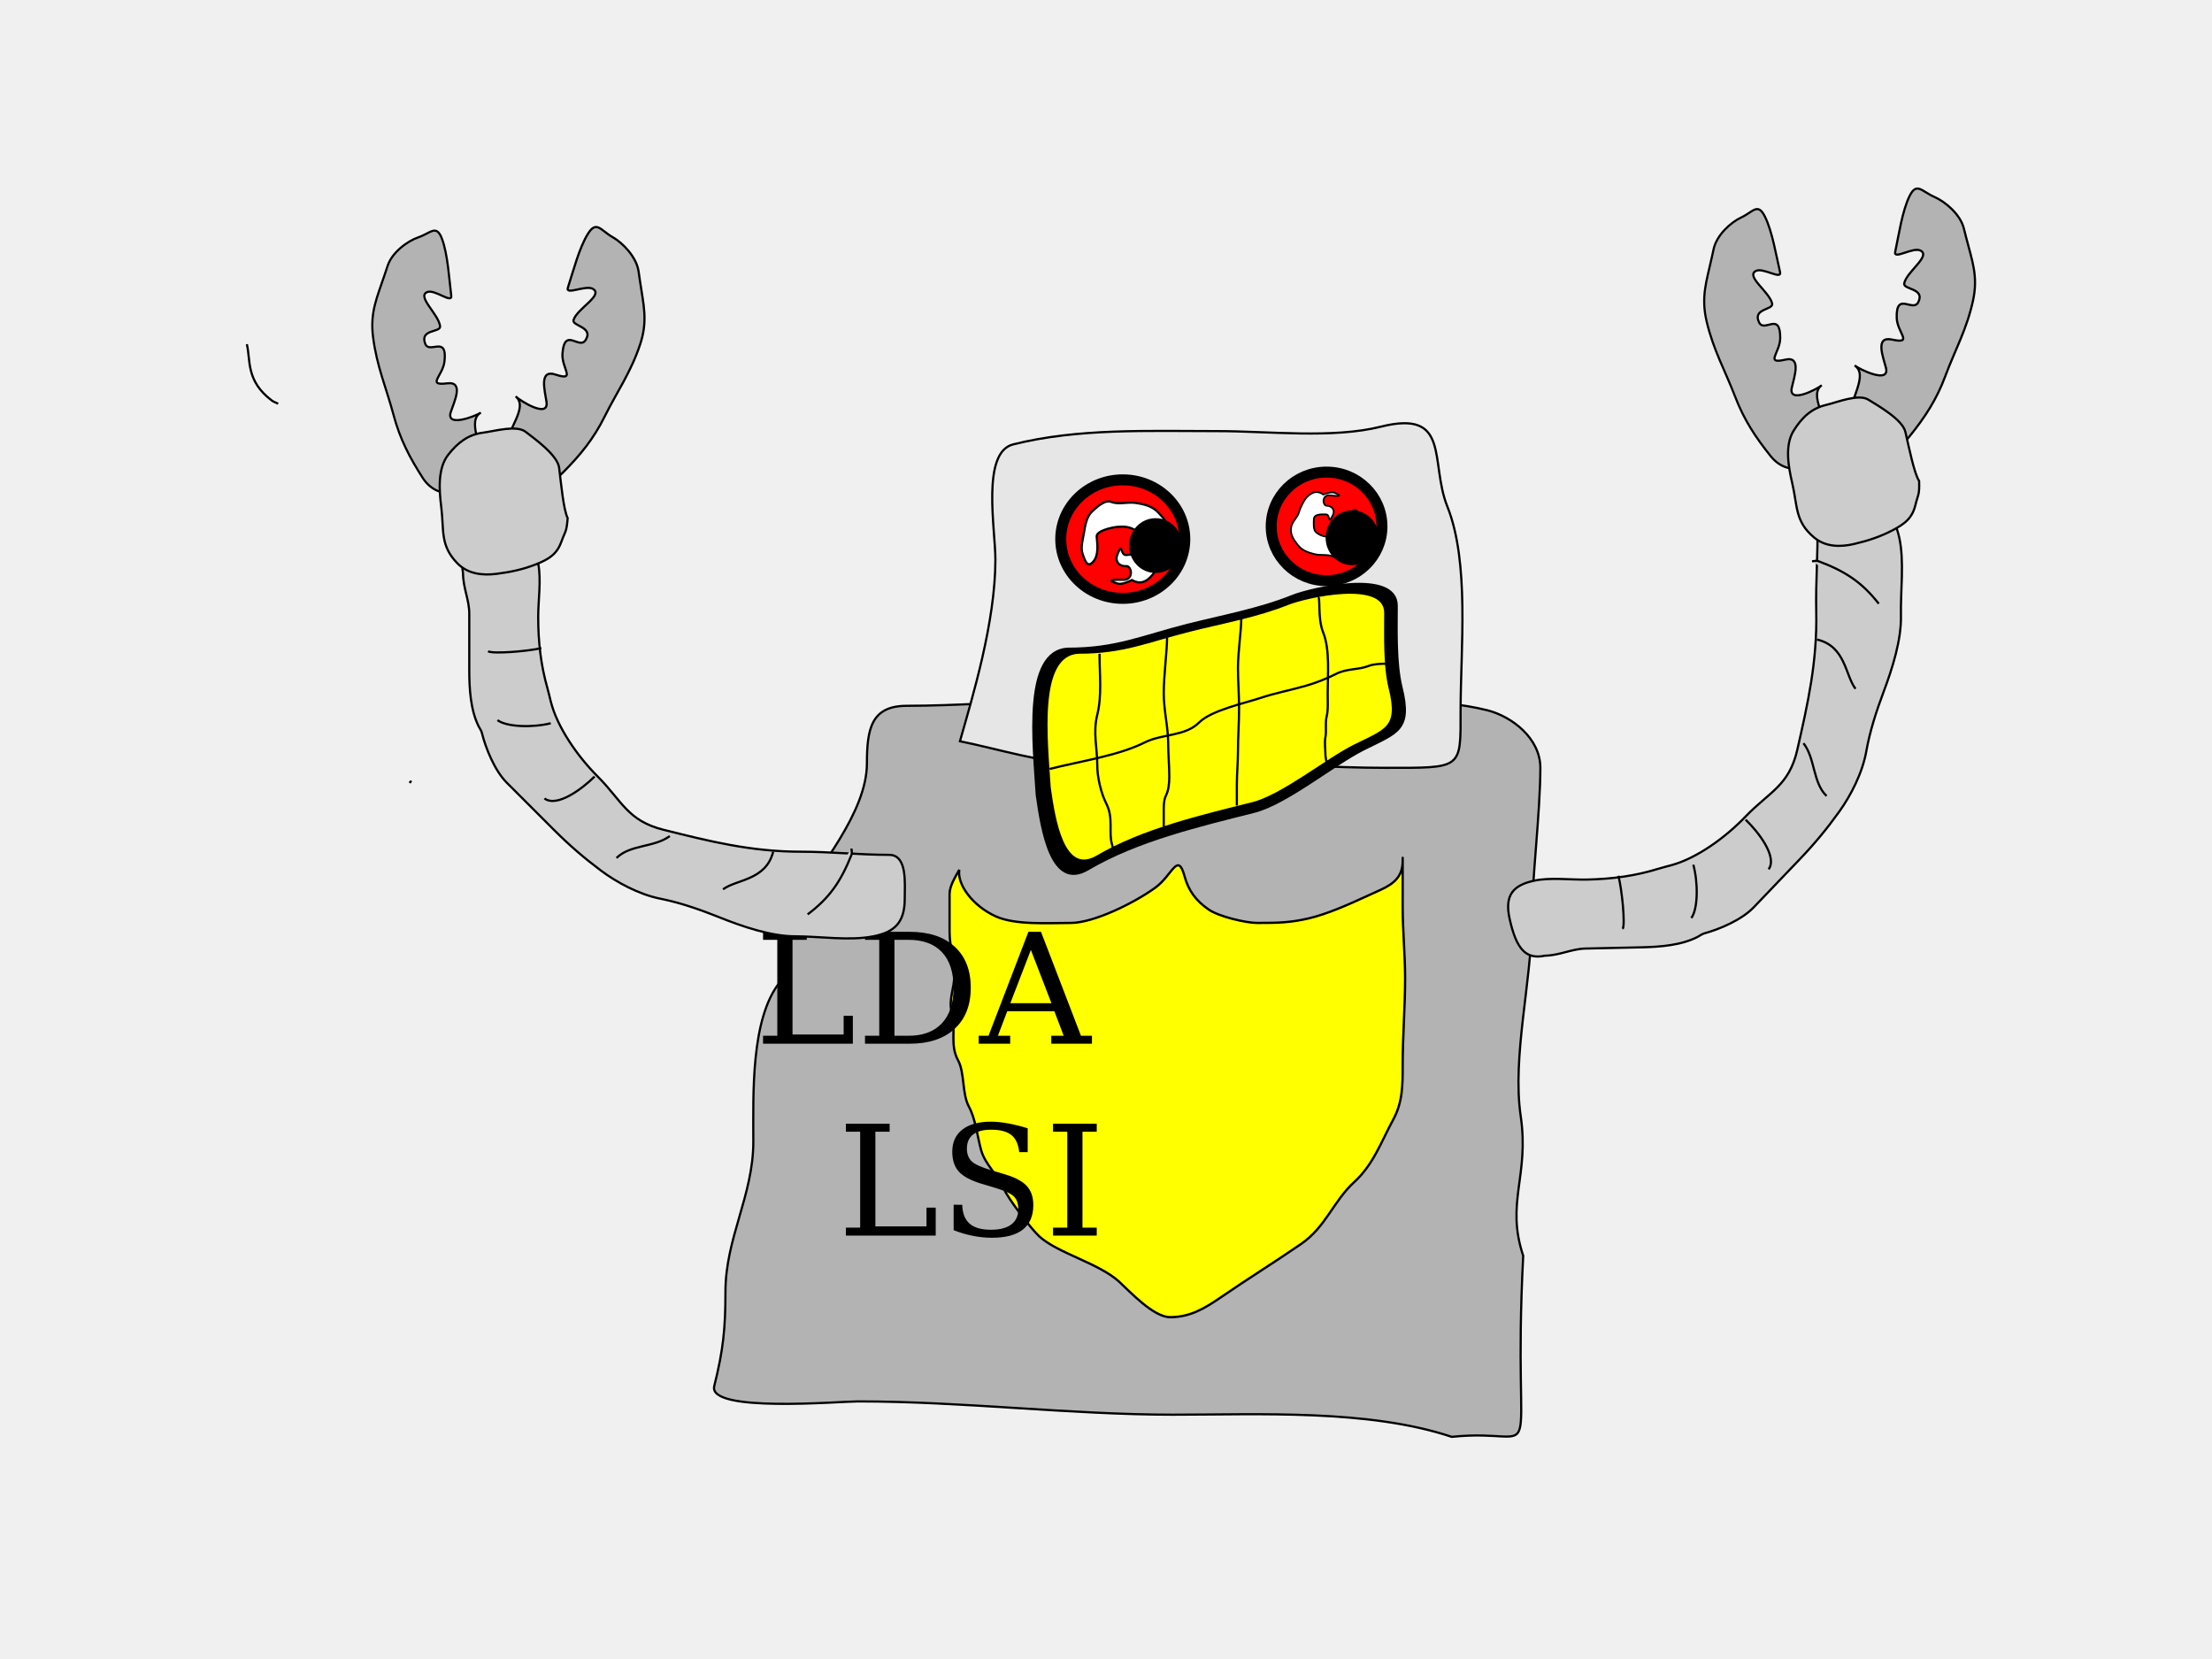
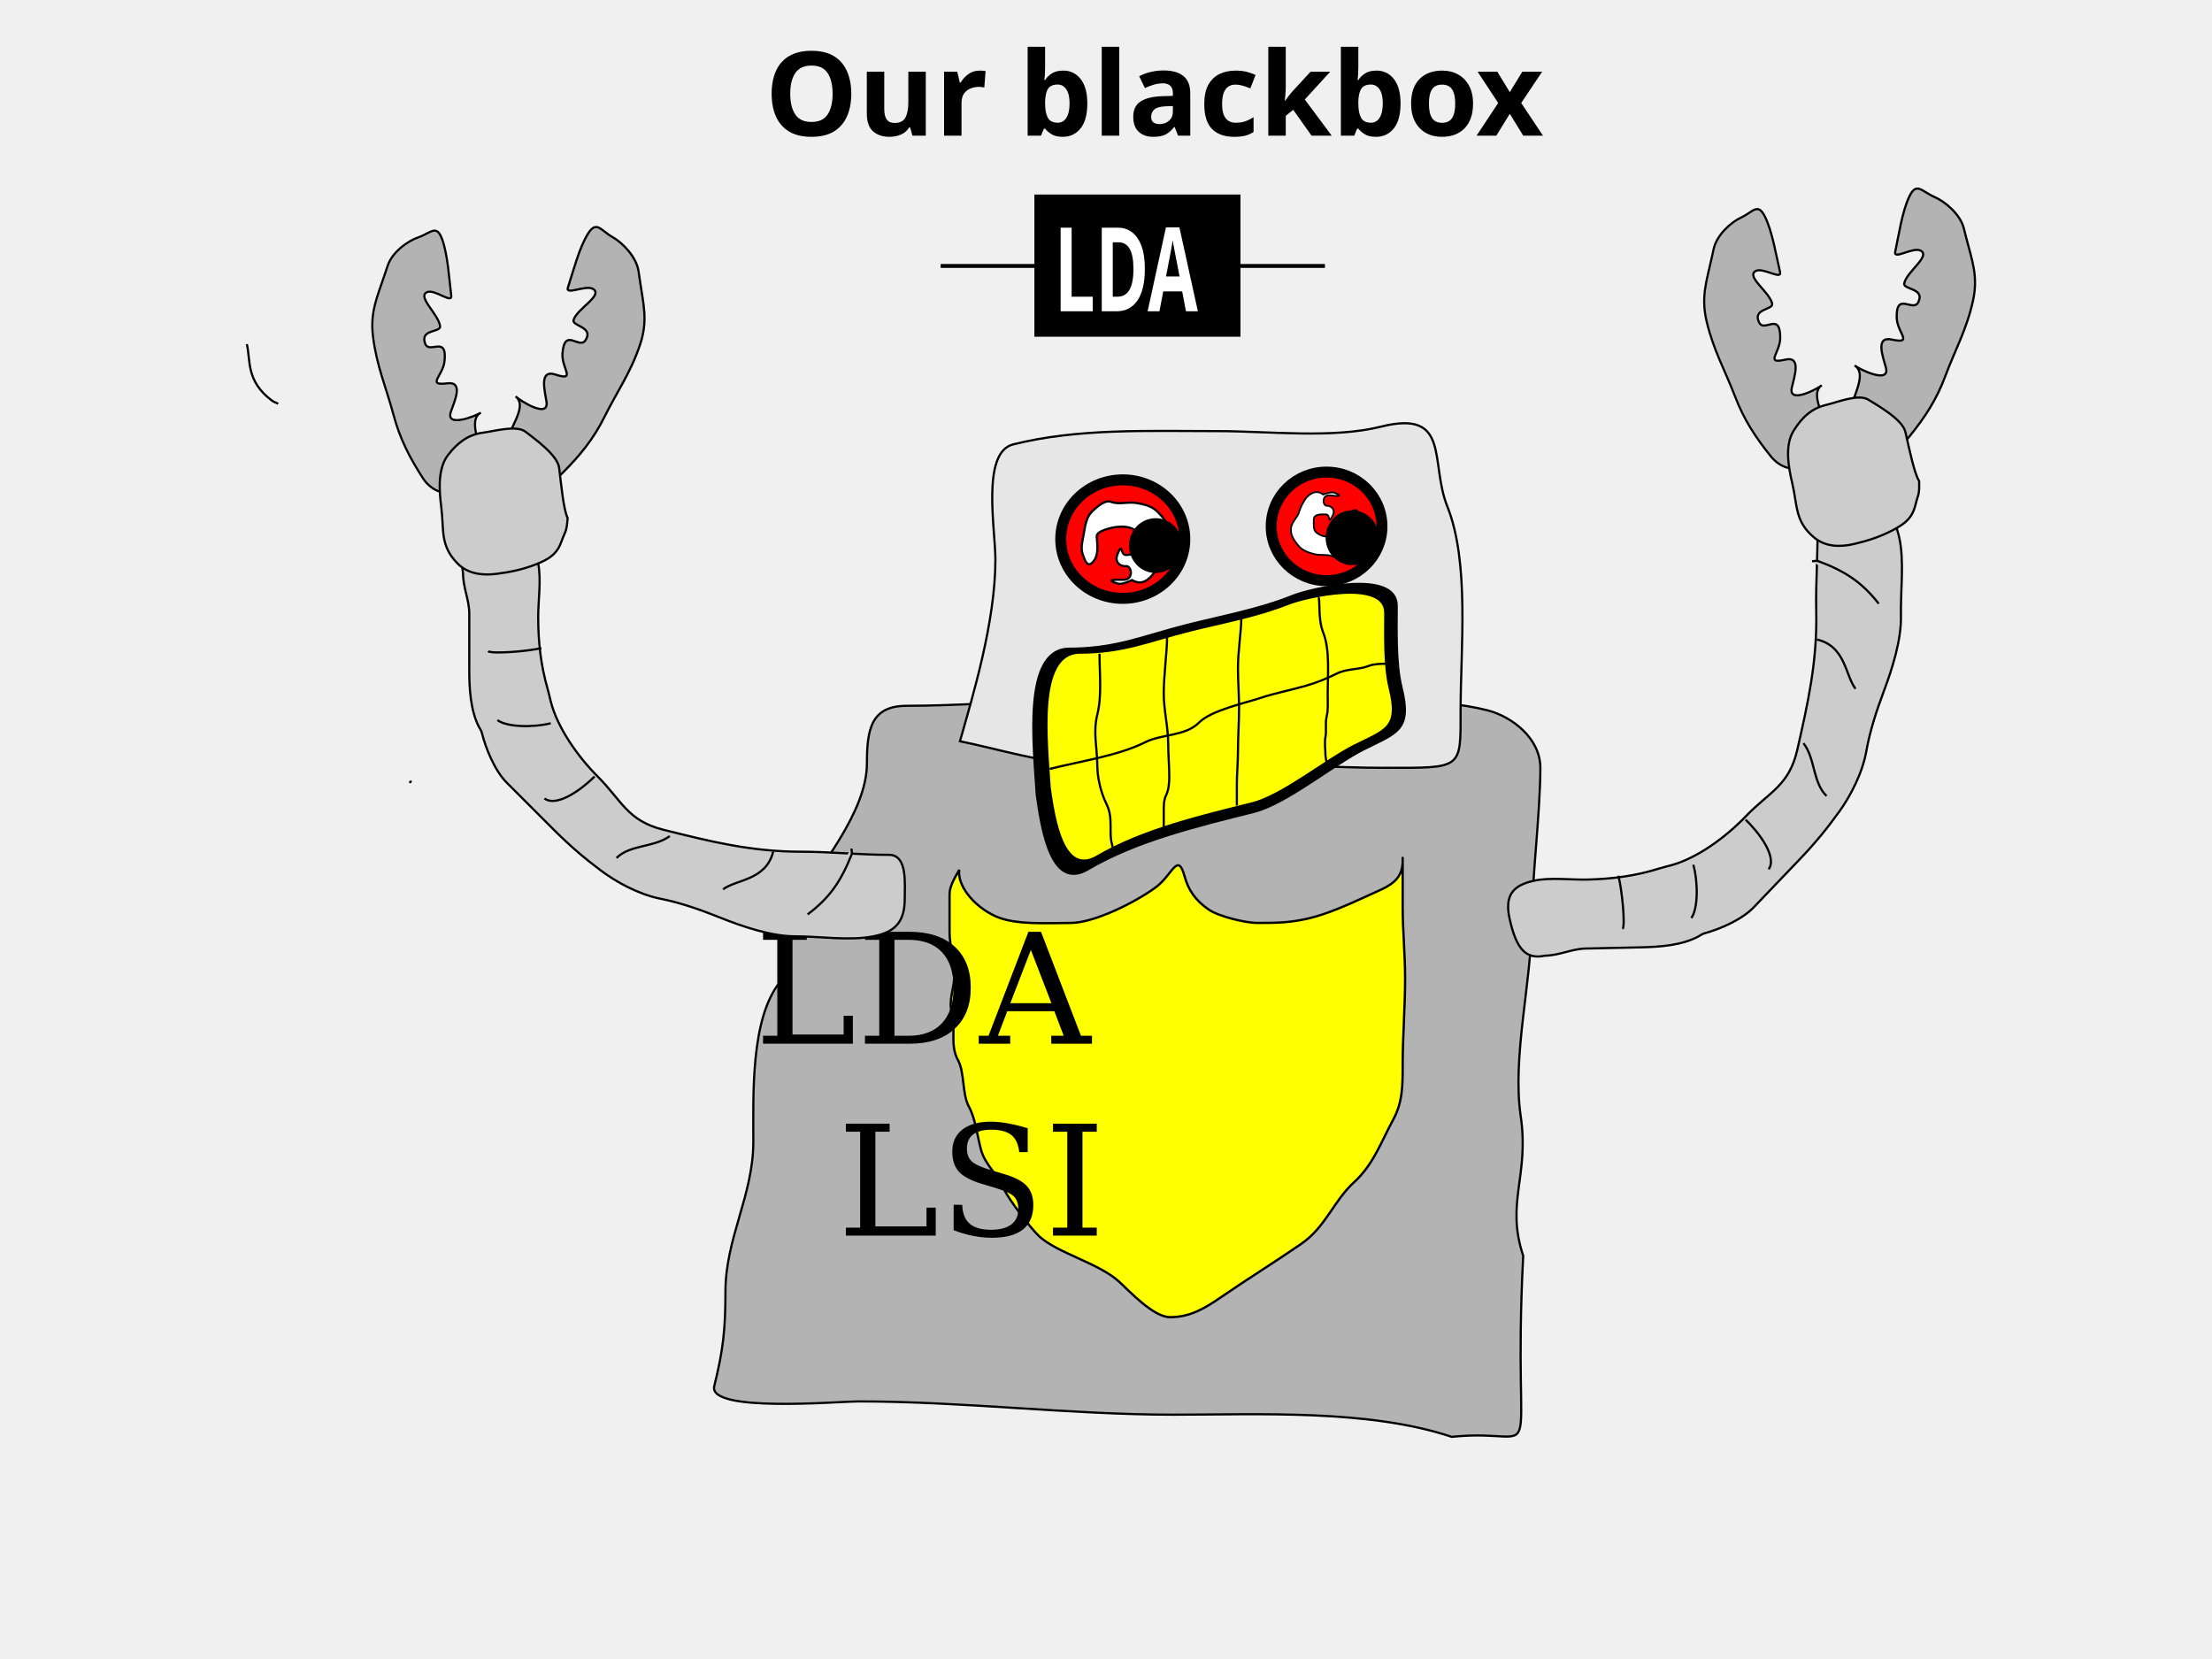
<svg xmlns="http://www.w3.org/2000/svg" width="453.543" height="340.157" id="svg2" version="1.0">
  <defs id="defs4">
    </defs>
  <g id="layer1" transform="translate(4.149475e-6,-698.0315)">
    <g id="g4750" transform="matrix(0.4496515,0,0,0.4496515,795.1055,526.0141)">
      <path id="path4560" d="M -1655.714,539.505 C -1653.905,546.741 -1656.316,556.197 -1644.286,565.219 C -1643.434,565.858 -1642.381,566.172 -1641.429,566.648" style="fill:none;fill-rule:evenodd;stroke:#000000;stroke-width:1px;stroke-linecap:butt;stroke-linejoin:miter;stroke-opacity:1" />
      <path id="path4574" d="M -1581.429,739.505 C -1581.178,738.88 -1580.476,738.553 -1581.429,739.505 z" style="fill:none;fill-rule:evenodd;stroke:#000000;stroke-width:1px;stroke-linecap:butt;stroke-linejoin:miter;stroke-opacity:1" />
      <g transform="translate(-688.0848,-26.73454)" id="g4605">
        <path style="fill:#b3b3b3;fill-rule:evenodd;stroke:#000000;stroke-width:1px;stroke-linecap:butt;stroke-linejoin:miter;stroke-opacity:1" d="M -541.442,731.134 C -533.004,748.01 -579.142,729.113 -598.01,729.113 C -620.754,729.113 -643.794,731.134 -666.701,731.134 C -682.848,731.134 -684.883,741.582 -684.883,757.398 C -684.883,779.832 -707.206,805.376 -717.208,822.047 C -719.427,825.745 -721.881,853.782 -724.575,857.149 C -737.9,873.805 -736.676,908.054 -736.676,929.88 C -736.676,954.394 -749.39,973.811 -749.39,998.325 C -749.39,1014.99 -750.366,1024.821 -754.491,1041.322 C -757.556,1053.58 -697.638,1048.322 -688.924,1048.322 C -640.915,1048.322 -591.962,1054.382 -545.482,1054.382 C -505.826,1054.382 -456.175,1051.827 -418.203,1064.484 C -373.564,1059.805 -390.986,1086.491 -385.616,981.918 C -393.714,957.624 -382.73,945.568 -386.757,918.227 C -390.739,891.196 -381.736,856.595 -381.736,829.313 C -381.736,811.741 -377.797,779.556 -377.797,759.418 C -377.797,745.898 -390.831,735.956 -402.041,733.154 C -425.086,727.393 -452.675,729.113 -476.792,729.113 C -494.054,729.113 -508.224,729.395 -523.259,733.154 C -528.145,734.375 -537.467,731.929 -541.442,731.134 z" id="path4607" />
        <path style="fill:#e6e6e6;fill-rule:evenodd;stroke:#000000;stroke-width:1px;stroke-linecap:butt;stroke-linejoin:miter;stroke-opacity:1" d="M -642.457,747.296 C -636.739,727.077 -626.295,693.069 -626.295,664.464 C -626.295,650.5 -632.793,615.581 -618.213,611.936 C -588.593,604.53 -556.961,605.875 -525.279,605.875 C -501.577,605.875 -472.627,609.379 -450.528,603.854 C -418.48,595.842 -428.301,620.027 -420.223,640.22 C -409.999,665.78 -414.163,704.85 -414.163,733.154 C -414.163,760.214 -413.153,759.418 -448.508,759.418 C -473.154,759.418 -496.364,757.398 -521.239,757.398 C -543.462,757.398 -565.685,757.398 -587.909,757.398 C -604.087,757.398 -625.586,750.67 -642.457,747.296 z" id="path4609" />
        <path style="fill:#000000;fill-rule:evenodd;stroke:#000000;stroke-width:1.077px;stroke-linecap:butt;stroke-linejoin:miter;stroke-opacity:1" d="M -607.379,771.777 C -605.089,788.048 -600.708,815.464 -584.1,805.635 C -561.816,792.447 -533.214,785.703 -508.308,779.422 C -493.723,775.744 -472.169,757.918 -458.503,751.025 C -443.076,743.245 -436.286,742.371 -441.179,722.629 C -443.853,711.838 -443.344,696.322 -443.344,685.494 C -443.344,668.686 -482.191,677.578 -490.985,681.126 C -505.93,687.156 -522.568,690.183 -538.625,694.232 C -559.645,699.533 -571.018,705.154 -593.303,705.154 C -613.654,706.189 -608.898,747.988 -607.379,771.777 z" id="path4611" />
        <path style="fill:#ffff00;fill-rule:evenodd;stroke:#000000;stroke-width:1px;stroke-linecap:butt;stroke-linejoin:miter;stroke-opacity:1" d="M -601.546,768.509 C -599.41,783.559 -595.323,808.915 -579.828,799.824 C -559.038,787.626 -532.353,781.389 -509.117,775.58 C -495.509,772.178 -475.4,755.691 -462.65,749.316 C -448.257,742.12 -441.923,741.312 -446.487,723.052 C -448.982,713.072 -448.508,698.722 -448.508,688.707 C -448.508,673.161 -484.75,681.385 -492.954,684.667 C -506.898,690.244 -522.421,693.043 -537.401,696.788 C -557.012,701.691 -567.622,706.89 -588.414,706.89 C -607.4,707.847 -602.963,746.507 -601.546,768.509 z" id="path4613" />
        <path style="fill:none;fill-rule:evenodd;stroke:#000000;stroke-width:1px;stroke-linecap:butt;stroke-linejoin:miter;stroke-opacity:1" d="M -601.546,759.923 C -587.289,756.312 -570.359,753.926 -558.109,747.801 C -550.157,743.825 -539.809,745.158 -533.361,738.71 C -527.83,733.179 -512.475,729.896 -505.581,727.598 C -498.56,725.258 -492.11,724.11 -484.873,722.042 C -479.929,720.63 -475.309,718.775 -470.731,716.486 C -465.894,714.068 -460.636,714.772 -456.084,712.951 C -453.827,712.048 -450.401,711.941 -448.003,711.941" id="path4615" />
        <path style="fill:none;fill-rule:evenodd;stroke:#000000;stroke-width:1px;stroke-linecap:butt;stroke-linejoin:miter;stroke-opacity:1" d="M -479.317,681.636 C -477.805,681.031 -479.615,690.742 -476.792,697.799 C -473.692,705.548 -474.772,716.985 -474.772,725.578 C -474.772,729.096 -474.481,733 -475.277,736.184 C -475.977,738.987 -475.246,742.595 -475.782,745.276 C -476.299,747.863 -475.782,751.2 -475.782,753.862 C -475.782,754.418 -475.397,756.174 -475.277,756.893" id="path4617" />
        <path style="fill:none;fill-rule:evenodd;stroke:#000000;stroke-width:1px;stroke-linecap:butt;stroke-linejoin:miter;stroke-opacity:1" d="M -514.168,691.233 C -514.168,697.074 -515.683,706.198 -515.683,713.961 C -515.683,720.091 -515.178,726.106 -515.178,732.144 C -515.178,738.795 -515.683,745.314 -515.683,751.842 C -515.683,756.851 -516.188,761.846 -516.188,766.994 C -516.188,770.193 -516.188,773.392 -516.188,776.591" id="path4619" />
        <path style="fill:none;fill-rule:evenodd;stroke:#000000;stroke-width:1px;stroke-linecap:butt;stroke-linejoin:miter;stroke-opacity:1" d="M -548.008,699.819 C -548.008,706.334 -549.523,717.001 -549.523,725.578 C -549.523,733.245 -547.503,740.85 -547.503,748.306 C -547.503,753.297 -546.998,758.406 -546.998,763.459 C -546.998,766.443 -547.292,769.603 -548.513,772.045 C -549.638,774.295 -549.523,777.393 -549.523,780.126 C -549.523,782.146 -549.523,784.167 -549.523,786.187" id="path4621" />
        <path style="fill:none;fill-rule:evenodd;stroke:#000000;stroke-width:1px;stroke-linecap:butt;stroke-linejoin:miter;stroke-opacity:1" d="M -578.817,707.395 C -578.817,716.453 -577.649,726.461 -579.828,735.174 C -581.886,743.407 -579.828,750.239 -579.828,758.408 C -579.828,763.805 -578.118,770.919 -575.787,775.58 C -574.103,778.949 -573.767,781.827 -573.767,785.682 C -573.767,788.463 -573.886,791.265 -573.262,793.763 C -573.098,794.417 -572.893,795.239 -572.756,795.783" id="path4623" />
        <path style="fill:#ff0000;stroke:#000000;stroke-width:5;stroke-miterlimit:4;stroke-dasharray:none;stroke-opacity:1" id="path4625" d="M -539.927,655.12 A 28.284,27.022 0 1 1 -596.495,655.12 A 28.284,27.022 0 1 1 -539.927,655.12 z" />
        <path style="fill:#ff0000;stroke:#000000;stroke-width:5;stroke-miterlimit:4;stroke-dasharray:none;stroke-opacity:1" id="path4627" d="M -450.023,649.311 A 25.254,24.749 0 1 1 -500.531,649.311 A 25.254,24.749 0 1 1 -450.023,649.311 z" />
        <path style="fill:#ffffff;fill-rule:evenodd;stroke:#000000;stroke-width:1px;stroke-linecap:butt;stroke-linejoin:miter;stroke-opacity:1" d="M -564.04,673.789 C -560.719,675.715 -557.757,675.162 -554.628,671.384 C -553.096,669.534 -551.197,664.328 -550.904,662.41 C -550.408,659.157 -547.703,656.859 -547.181,653.437 C -546.47,648.78 -549.659,645.424 -552.242,642.751 C -554.96,639.939 -558.919,639.13 -562.269,638.619 C -566.055,638.042 -570.02,639.489 -573.473,638.149 C -576.514,636.97 -580.397,640.887 -582.194,642.519 C -584.601,644.703 -585.376,648.755 -585.871,651.995 C -586.418,655.584 -587.626,658.811 -586.435,662.194 C -585.417,665.085 -584.253,668.517 -581.579,665.289 C -579.187,662.402 -579.744,657.816 -580.103,653.99 C -580.352,651.335 -573.172,649.789 -570.879,649.573 C -567.306,649.238 -565.032,649.484 -562.094,651.285 C -559.981,652.581 -560.09,656.421 -559.878,658.687 C -559.554,662.132 -564.301,662.146 -566.635,662.365 C -569.475,662.631 -568.202,655.787 -570.705,662.239 C -571.98,665.527 -569.52,667.708 -566.666,667.441 C -564.168,667.206 -562.935,673.823 -568.111,673.664 C -572.104,673.541 -576.228,673.714 -570.483,675.408 C -568.666,675.945 -565.328,674.45 -564.04,673.789 z" id="path4629" />
        <path style="fill:#ffffff;fill-rule:evenodd;stroke:#000000;stroke-width:0.781px;stroke-linecap:butt;stroke-linejoin:miter;stroke-opacity:1" d="M -476.766,634.783 C -479.207,633.044 -481.549,633.258 -484.257,635.966 C -485.583,637.292 -487.438,641.199 -487.806,642.669 C -488.429,645.161 -490.699,646.75 -491.354,649.372 C -492.246,652.939 -490.013,655.78 -488.2,658.046 C -486.293,660.43 -483.275,661.347 -480.709,661.989 C -477.808,662.714 -474.621,661.878 -472.034,663.172 C -469.757,664.31 -466.454,661.549 -464.937,660.412 C -462.908,658.89 -462.009,655.797 -461.389,653.315 C -460.701,650.566 -459.527,648.145 -460.206,645.429 C -460.786,643.108 -461.441,640.356 -463.754,642.669 C -465.824,644.739 -465.726,648.344 -465.726,651.343 C -465.726,653.425 -471.419,654.103 -473.217,654.103 C -476.019,654.103 -477.768,653.746 -479.92,652.132 C -481.468,650.971 -481.103,647.994 -481.103,646.218 C -481.103,643.516 -477.413,643.852 -475.583,643.852 C -473.356,643.852 -474.845,649.079 -472.429,644.246 C -471.198,641.784 -472.951,639.909 -475.189,639.909 C -477.147,639.909 -477.622,634.676 -473.612,635.178 C -470.517,635.564 -467.299,635.731 -471.64,633.995 C -473.014,633.445 -475.717,634.364 -476.766,634.783 z" id="path4631" />
        <path style="fill:#ffff00;fill-rule:evenodd;stroke:#000000;stroke-width:1.046px;stroke-linecap:butt;stroke-linejoin:miter;stroke-opacity:1" d="M -642.769,805.907 C -643.789,812.633 -636.712,822.309 -626.196,827.115 C -617.264,831.197 -602.328,830.145 -591.944,830.145 C -581.278,830.145 -562.553,820.772 -553.273,813.986 C -545.534,808.327 -543.159,797.438 -540.014,808.936 C -538.275,815.296 -534.931,819.996 -528.965,824.085 C -524.405,827.212 -512.164,830.145 -506.868,830.145 C -497.399,830.145 -491.972,830.023 -483.665,828.125 C -474.995,826.144 -464.947,821.59 -457.147,818.026 C -454.937,817.016 -452.728,816.006 -450.518,814.996 C -443.99,812.013 -440.574,808.533 -440.574,801.867 C -440.574,794.797 -440.574,816.006 -440.574,823.075 C -440.574,833.533 -439.469,844.683 -439.469,855.393 C -439.469,868.421 -440.574,881.656 -440.574,894.781 C -440.574,904.296 -440.559,911.923 -444.993,920.029 C -450.237,929.614 -453.863,940.255 -462.672,948.307 C -472.282,957.092 -475.564,968.76 -486.979,976.585 C -500.248,985.681 -510.517,991.964 -523.441,1000.823 C -530.879,1005.923 -537.486,1009.913 -546.644,1009.913 C -554.247,1009.913 -565.197,998.003 -569.846,993.754 C -579.135,985.264 -597.873,980.761 -606.308,973.05 C -610.093,969.591 -620.513,955.74 -622.329,951.589 C -625.241,944.935 -631.01,940.301 -632.825,933.663 C -634.509,927.507 -635.381,919.396 -638.35,913.969 C -641.558,908.104 -640.237,898.4 -643.322,892.761 C -647.158,885.749 -644.204,878.428 -646.084,871.552 C -647.888,864.957 -644.979,860.485 -644.979,853.373 C -644.979,847.179 -647.189,841.039 -647.189,834.185 C -647.189,828.462 -647.189,822.739 -647.189,817.016 C -647.189,813.215 -644.568,809.194 -642.769,805.907 z" id="path4633" />
        <text xml:space="preserve" style="font-size:70px;font-style:normal;font-variant:normal;font-weight:normal;font-stretch:normal;text-align:center;line-height:125%;writing-mode:lr-tb;text-anchor:middle;fill:#000000;fill-opacity:1;stroke:none;stroke-width:1px;stroke-linecap:butt;stroke-linejoin:miter;stroke-opacity:1;font-family:Bitstream Vera Serif;-inkscape-font-specification:Bitstream Vera Serif" x="-537.143" y="885.219" id="text4635">
          <tspan id="tspan4637" x="-537.143" y="885.219">LDA</tspan>
          <tspan x="-537.143" y="972.719" id="tspan4639">LSI</tspan>
        </text>
        <path style="fill:#000000;stroke:#000000;stroke-width:5;stroke-miterlimit:4;stroke-dasharray:none;stroke-opacity:1" id="path4641" d="M -543.571,658.076 A 9.643,10 0 1 1 -562.857,658.076 A 9.643,10 0 1 1 -543.571,658.076 z" />
        <path style="fill:#000000;stroke:#000000;stroke-width:5;stroke-miterlimit:4;stroke-dasharray:none;stroke-opacity:1" id="path4643" d="M -543.571,658.076 A 9.643,10 0 1 1 -562.857,658.076 A 9.643,10 0 1 1 -543.571,658.076 z" transform="translate(89.64287,-3.571438)" />
      </g>
      <g transform="translate(-908.5714,-734.2857)" id="g4686" style="fill:#cccccc">
        <path style="fill:#cccccc;fill-rule:evenodd;stroke:#000000;stroke-width:1px;stroke-linecap:butt;stroke-linejoin:miter;stroke-opacity:1" d="M -648.571,1378.076 C -650.231,1369.335 -645.249,1365.126 -631.429,1362.362 C -620.086,1360.094 -616.093,1364.756 -614.286,1373.791 C -612.816,1381.141 -614.286,1390.547 -614.286,1398.076 C -614.286,1409.804 -613.062,1420.217 -610,1430.934 C -609.461,1432.822 -609.048,1434.743 -608.571,1436.648 C -605.617,1448.466 -596.344,1461.733 -587.143,1470.934 C -576.109,1481.968 -573.636,1491.096 -557.143,1495.219 C -536.142,1500.469 -517.318,1505.219 -494.286,1505.219 C -480.868,1505.219 -467.785,1506.648 -454.286,1506.648 C -445.898,1506.648 -447.143,1519.512 -447.143,1526.648 C -447.143,1537.7 -451.957,1541.896 -461.429,1543.791 C -472.283,1545.962 -485.954,1543.791 -497.143,1543.791 C -508.246,1543.791 -521.364,1539.245 -531.429,1535.219 C -540.432,1531.618 -549.438,1528.475 -558.571,1526.648 C -568.579,1524.647 -578.734,1519.026 -585.714,1513.791 C -593.353,1508.062 -599.98,1502.382 -607.143,1495.219 C -614.653,1487.709 -621.013,1481.35 -628.571,1473.791 C -634.239,1468.123 -638.255,1457.915 -640,1450.934 C -640.258,1449.901 -640.952,1449.029 -641.429,1448.076 C -645.184,1440.566 -645.714,1430.748 -645.714,1422.362 C -645.714,1413.791 -645.714,1405.219 -645.714,1396.648 C -645.714,1390.322 -648.571,1384.936 -648.571,1378.076 z" id="path4688" />
        <path style="fill:#cccccc;fill-rule:evenodd;stroke:#000000;stroke-width:1px;stroke-linecap:butt;stroke-linejoin:miter;stroke-opacity:1" d="M -637.143,1413.791 C -635.343,1415.141 -618.741,1413.833 -612.857,1412.362" id="path4690" />
        <path style="fill:#cccccc;fill-rule:evenodd;stroke:#000000;stroke-width:1px;stroke-linecap:butt;stroke-linejoin:miter;stroke-opacity:1" d="M -632.857,1445.219 C -628.58,1448.427 -616.627,1448.662 -608.571,1446.648" id="path4692" />
        <path style="fill:#cccccc;fill-rule:evenodd;stroke:#000000;stroke-width:1px;stroke-linecap:butt;stroke-linejoin:miter;stroke-opacity:1" d="M -611.429,1480.934 C -605.753,1485.19 -594.193,1476.555 -588.571,1470.934" id="path4694" />
        <path style="fill:#cccccc;fill-rule:evenodd;stroke:#000000;stroke-width:1px;stroke-linecap:butt;stroke-linejoin:miter;stroke-opacity:1" d="M -578.571,1508.076 C -572.381,1501.886 -561.289,1503.329 -554.286,1498.076" id="path4696" />
        <path style="fill:#cccccc;fill-rule:evenodd;stroke:#000000;stroke-width:1px;stroke-linecap:butt;stroke-linejoin:miter;stroke-opacity:1" d="M -530,1522.362 C -523.906,1517.792 -510.415,1518.31 -507.143,1505.219" id="path4698" />
        <path style="fill:#cccccc;fill-rule:evenodd;stroke:#000000;stroke-width:1px;stroke-linecap:butt;stroke-linejoin:miter;stroke-opacity:1" d="M -491.429,1533.791 C -481.547,1526.38 -476.375,1519.013 -471.429,1506.648 C -471.075,1505.764 -471.429,1504.743 -471.429,1503.791" id="path4700" />
      </g>
      <g style="fill:#cccccc" id="g4702" transform="matrix(-2.1946907e-2,-0.9997591,0.9997591,-2.1946907e-2,-2455.786,200.1806)">
        <path id="path4704" d="M -648.571,1378.076 C -650.231,1369.335 -645.249,1365.126 -631.429,1362.362 C -620.086,1360.094 -616.093,1364.756 -614.286,1373.791 C -612.816,1381.141 -614.286,1390.547 -614.286,1398.076 C -614.286,1409.804 -613.062,1420.217 -610,1430.934 C -609.461,1432.822 -609.048,1434.743 -608.571,1436.648 C -605.617,1448.466 -596.344,1461.733 -587.143,1470.934 C -576.109,1481.968 -573.636,1491.096 -557.143,1495.219 C -536.142,1500.469 -517.318,1505.219 -494.286,1505.219 C -480.868,1505.219 -467.785,1506.648 -454.286,1506.648 C -445.898,1506.648 -447.143,1519.512 -447.143,1526.648 C -447.143,1537.7 -451.957,1541.896 -461.429,1543.791 C -472.283,1545.962 -485.954,1543.791 -497.143,1543.791 C -508.246,1543.791 -521.364,1539.245 -531.429,1535.219 C -540.432,1531.618 -549.438,1528.475 -558.571,1526.648 C -568.579,1524.647 -578.734,1519.026 -585.714,1513.791 C -593.353,1508.062 -599.98,1502.382 -607.143,1495.219 C -614.653,1487.709 -621.013,1481.35 -628.571,1473.791 C -634.239,1468.123 -638.255,1457.915 -640,1450.934 C -640.258,1449.901 -640.952,1449.029 -641.429,1448.076 C -645.184,1440.566 -645.714,1430.748 -645.714,1422.362 C -645.714,1413.791 -645.714,1405.219 -645.714,1396.648 C -645.714,1390.322 -648.571,1384.936 -648.571,1378.076 z" style="fill:#cccccc;fill-rule:evenodd;stroke:#000000;stroke-width:1px;stroke-linecap:butt;stroke-linejoin:miter;stroke-opacity:1" />
        <path id="path4706" d="M -637.143,1413.791 C -635.343,1415.141 -618.741,1413.833 -612.857,1412.362" style="fill:#cccccc;fill-rule:evenodd;stroke:#000000;stroke-width:1px;stroke-linecap:butt;stroke-linejoin:miter;stroke-opacity:1" />
        <path id="path4708" d="M -632.857,1445.219 C -628.58,1448.427 -616.627,1448.662 -608.571,1446.648" style="fill:#cccccc;fill-rule:evenodd;stroke:#000000;stroke-width:1px;stroke-linecap:butt;stroke-linejoin:miter;stroke-opacity:1" />
        <path id="path4710" d="M -611.429,1480.934 C -605.753,1485.19 -594.193,1476.555 -588.571,1470.934" style="fill:#cccccc;fill-rule:evenodd;stroke:#000000;stroke-width:1px;stroke-linecap:butt;stroke-linejoin:miter;stroke-opacity:1" />
        <path id="path4712" d="M -578.571,1508.076 C -572.381,1501.886 -561.289,1503.329 -554.286,1498.076" style="fill:#cccccc;fill-rule:evenodd;stroke:#000000;stroke-width:1px;stroke-linecap:butt;stroke-linejoin:miter;stroke-opacity:1" />
        <path id="path4714" d="M -530,1522.362 C -523.906,1517.792 -510.415,1518.31 -507.143,1505.219" style="fill:#cccccc;fill-rule:evenodd;stroke:#000000;stroke-width:1px;stroke-linecap:butt;stroke-linejoin:miter;stroke-opacity:1" />
        <path id="path4716" d="M -491.429,1533.791 C -481.547,1526.38 -476.375,1519.013 -471.429,1506.648 C -471.075,1505.764 -471.429,1504.743 -471.429,1503.791" style="fill:#cccccc;fill-rule:evenodd;stroke:#000000;stroke-width:1px;stroke-linecap:butt;stroke-linejoin:miter;stroke-opacity:1" />
      </g>
      <g transform="matrix(0.1241189,0.9922674,-0.9922674,0.1241189,-353.7912,579.719)" id="g4734">
        <path id="path4736" d="M -162.649,1168.183 C -156.92,1162.875 -148.064,1174.124 -140.36,1175.405 C -128.889,1177.312 -131.806,1178.184 -125.124,1169.217 C -120.763,1163.366 -121.374,1156.417 -125.496,1151.151 C -132.352,1142.391 -138.895,1135.423 -148.544,1129.033 C -158.979,1122.122 -166.985,1114.692 -179.233,1108.88 C -189.5,1104.008 -196.989,1105.179 -207.771,1105.401 C -209.277,1105.432 -210.782,1105.463 -212.288,1105.494 C -218.869,1105.63 -226.013,1110.982 -229.255,1115.332 C -232.997,1120.353 -237.825,1121.608 -232.194,1126.237 C -226.333,1131.055 -215.641,1135.21 -208.899,1138.409 C -205.43,1140.055 -209.311,1130.037 -206.873,1127.071 C -203.347,1122.781 -199.021,1135.27 -194.003,1137.651 C -191.236,1138.964 -189.781,1128.753 -184.151,1133.381 C -180.024,1136.774 -191.514,1142.149 -179.402,1144.58 C -172.788,1145.907 -165.924,1139.741 -170.275,1148.91 C -173.755,1156.242 -163.504,1154.645 -158.411,1154.54 C -150.57,1154.378 -160.455,1166.465 -162.649,1168.183 z" style="fill:#b3b3b3;fill-rule:evenodd;stroke:#000000;stroke-width:1px;stroke-linecap:butt;stroke-linejoin:miter;stroke-opacity:1" />
        <path id="path4738" d="M -157.288,1184.862 C -154.387,1191.804 -141.562,1185.709 -134.051,1187.763 C -122.868,1190.822 -125.13,1188.871 -122.937,1199.369 C -121.506,1206.22 -125.037,1211.98 -131.02,1214.843 C -140.971,1219.606 -149.871,1222.947 -161.33,1224.514 C -173.722,1226.209 -184.143,1229.35 -197.702,1229.35 C -209.068,1229.35 -215.333,1225.264 -224.981,1220.646 C -226.328,1220.001 -227.675,1219.356 -229.022,1218.711 C -234.911,1215.893 -239.071,1208.331 -240.136,1203.237 C -241.364,1197.359 -245.189,1194.292 -238.115,1192.599 C -230.753,1190.837 -219.311,1191.632 -211.846,1191.632 C -208.007,1191.632 -215.809,1198.704 -214.877,1202.27 C -213.53,1207.428 -204.266,1198.402 -198.712,1198.402 C -195.649,1198.402 -198.712,1207.831 -191.64,1206.139 C -186.456,1204.898 -194.534,1195.533 -182.547,1198.402 C -176.001,1199.968 -172.443,1208.119 -172.443,1198.402 C -172.443,1190.632 -163.866,1196.22 -159.309,1198.402 C -152.292,1201.76 -156.042,1187.248 -157.288,1184.862 z" style="fill:#b3b3b3;fill-rule:evenodd;stroke:#000000;stroke-width:0.979px;stroke-linecap:butt;stroke-linejoin:miter;stroke-opacity:1" />
        <path id="path4740" d="M -104.665,1151.547 C -108.594,1152.961 -120.694,1152.558 -127.898,1152.558 C -133.762,1152.558 -142.55,1162.159 -146.081,1165.69 C -149.803,1169.412 -148.101,1179.866 -148.101,1184.882 C -148.101,1191.848 -144.967,1197.109 -140.02,1202.055 C -134.428,1207.647 -124.378,1208.116 -116.787,1208.116 C -106.113,1208.116 -99.622,1210.9 -90.523,1204.075 C -84.973,1199.913 -83.452,1193.306 -83.452,1186.903 C -83.452,1180.283 -83.978,1174.695 -85.472,1168.72 C -87.165,1161.947 -89.126,1158.307 -94.563,1155.588 C -98.872,1153.434 -98.113,1152.858 -104.665,1151.547 z" style="fill:#cccccc;fill-rule:evenodd;stroke:#000000;stroke-width:1px;stroke-linecap:butt;stroke-linejoin:miter;stroke-opacity:1" />
      </g>
      <g id="g4742" transform="matrix(0.2274656,0.9737861,-0.9737861,0.2274656,252.0028,441.8808)">
        <path id="path4744" d="M -162.649,1168.183 C -156.92,1162.875 -148.064,1174.124 -140.36,1175.405 C -128.889,1177.312 -131.806,1178.184 -125.124,1169.217 C -120.763,1163.366 -121.374,1156.417 -125.496,1151.151 C -132.352,1142.391 -138.895,1135.423 -148.544,1129.033 C -158.979,1122.122 -166.985,1114.692 -179.233,1108.88 C -189.5,1104.008 -196.989,1105.179 -207.771,1105.401 C -209.277,1105.432 -210.782,1105.463 -212.288,1105.494 C -218.869,1105.63 -226.013,1110.982 -229.255,1115.332 C -232.997,1120.353 -237.825,1121.608 -232.194,1126.237 C -226.333,1131.055 -215.641,1135.21 -208.899,1138.409 C -205.43,1140.055 -209.311,1130.037 -206.873,1127.071 C -203.347,1122.781 -199.021,1135.27 -194.003,1137.651 C -191.236,1138.964 -189.781,1128.753 -184.151,1133.381 C -180.024,1136.774 -191.514,1142.149 -179.402,1144.58 C -172.788,1145.907 -165.924,1139.741 -170.275,1148.91 C -173.755,1156.242 -163.504,1154.645 -158.411,1154.54 C -150.57,1154.378 -160.455,1166.465 -162.649,1168.183 z" style="fill:#b3b3b3;fill-rule:evenodd;stroke:#000000;stroke-width:1px;stroke-linecap:butt;stroke-linejoin:miter;stroke-opacity:1" />
        <path id="path4746" d="M -157.288,1184.862 C -154.387,1191.804 -141.562,1185.709 -134.051,1187.763 C -122.868,1190.822 -125.13,1188.871 -122.937,1199.369 C -121.506,1206.22 -125.037,1211.98 -131.02,1214.843 C -140.971,1219.606 -149.871,1222.947 -161.33,1224.514 C -173.722,1226.209 -184.143,1229.35 -197.702,1229.35 C -209.068,1229.35 -215.333,1225.264 -224.981,1220.646 C -226.328,1220.001 -227.675,1219.356 -229.022,1218.711 C -234.911,1215.893 -239.071,1208.331 -240.136,1203.237 C -241.364,1197.359 -245.189,1194.292 -238.115,1192.599 C -230.753,1190.837 -219.311,1191.632 -211.846,1191.632 C -208.007,1191.632 -215.809,1198.704 -214.877,1202.27 C -213.53,1207.428 -204.266,1198.402 -198.712,1198.402 C -195.649,1198.402 -198.712,1207.831 -191.64,1206.139 C -186.456,1204.898 -194.534,1195.533 -182.547,1198.402 C -176.001,1199.968 -172.443,1208.119 -172.443,1198.402 C -172.443,1190.632 -163.866,1196.22 -159.309,1198.402 C -152.292,1201.76 -156.042,1187.248 -157.288,1184.862 z" style="fill:#b3b3b3;fill-rule:evenodd;stroke:#000000;stroke-width:0.979px;stroke-linecap:butt;stroke-linejoin:miter;stroke-opacity:1" />
        <path id="path4748" d="M -104.665,1151.547 C -108.594,1152.961 -120.694,1152.558 -127.898,1152.558 C -133.762,1152.558 -142.55,1162.159 -146.081,1165.69 C -149.803,1169.412 -148.101,1179.866 -148.101,1184.882 C -148.101,1191.848 -144.967,1197.109 -140.02,1202.055 C -134.428,1207.647 -124.378,1208.116 -116.787,1208.116 C -106.113,1208.116 -99.622,1210.9 -90.523,1204.075 C -84.973,1199.913 -83.452,1193.306 -83.452,1186.903 C -83.452,1180.283 -83.978,1174.695 -85.472,1168.72 C -87.165,1161.947 -89.126,1158.307 -94.563,1155.588 C -98.872,1153.434 -98.113,1152.858 -104.665,1151.547 z" style="fill:#cccccc;fill-rule:evenodd;stroke:#000000;stroke-width:1px;stroke-linecap:butt;stroke-linejoin:miter;stroke-opacity:1" />
      </g>
    </g>
+     <text xml:space="preserve" style="font-size:24px;font-style:normal;font-weight:bold;writing-mode:lr-tb;fill:#000000;fill-opacity:1;stroke:none;stroke-width:1px;stroke-linecap:butt;stroke-linejoin:miter;stroke-opacity:1;font-family:Sans;-inkscape-font-specification:Sans" x="156.824" y="725.853" id="text8985">
+       <tspan id="tspan8987" x="156.824" y="725.853">Our blackbox</tspan>
+     </text>
+     <g id="g9001">
+       <g transform="matrix(1.449331,0,0,1,166.403,-158.0375)" id="g8993">
+         <rect style="fill:#000000;fill-rule:evenodd;stroke:#000000;stroke-width:0.8px;stroke-linecap:butt;stroke-linejoin:miter;stroke-opacity:1" id="rect8989" width="28.355" height="28.355" x="31.923" y="896.357" />
+         <path style="fill:none;fill-rule:evenodd;stroke:#000000;stroke-width:0.8px;stroke-linecap:butt;stroke-linejoin:miter;stroke-opacity:1" d="M 18.261,910.598 L 72.625,910.598" id="path8991" />
+       </g>
+       <text transform="scale(0.7886007,1.268069)" id="text8997" y="600.801" x="274.062" style="font-size:18.926px;font-style:normal;font-weight:bold;writing-mode:lr-tb;fill:#ffffff;fill-opacity:1;stroke:none;stroke-width:1px;stroke-linecap:butt;stroke-linejoin:miter;stroke-opacity:1;font-family:Sans;-inkscape-font-specification:Sans" xml:space="preserve">
+         <tspan y="600.801" x="274.062" id="tspan8999">LDA</tspan>
+       </text>
+     </g>
  </g>
</svg>
